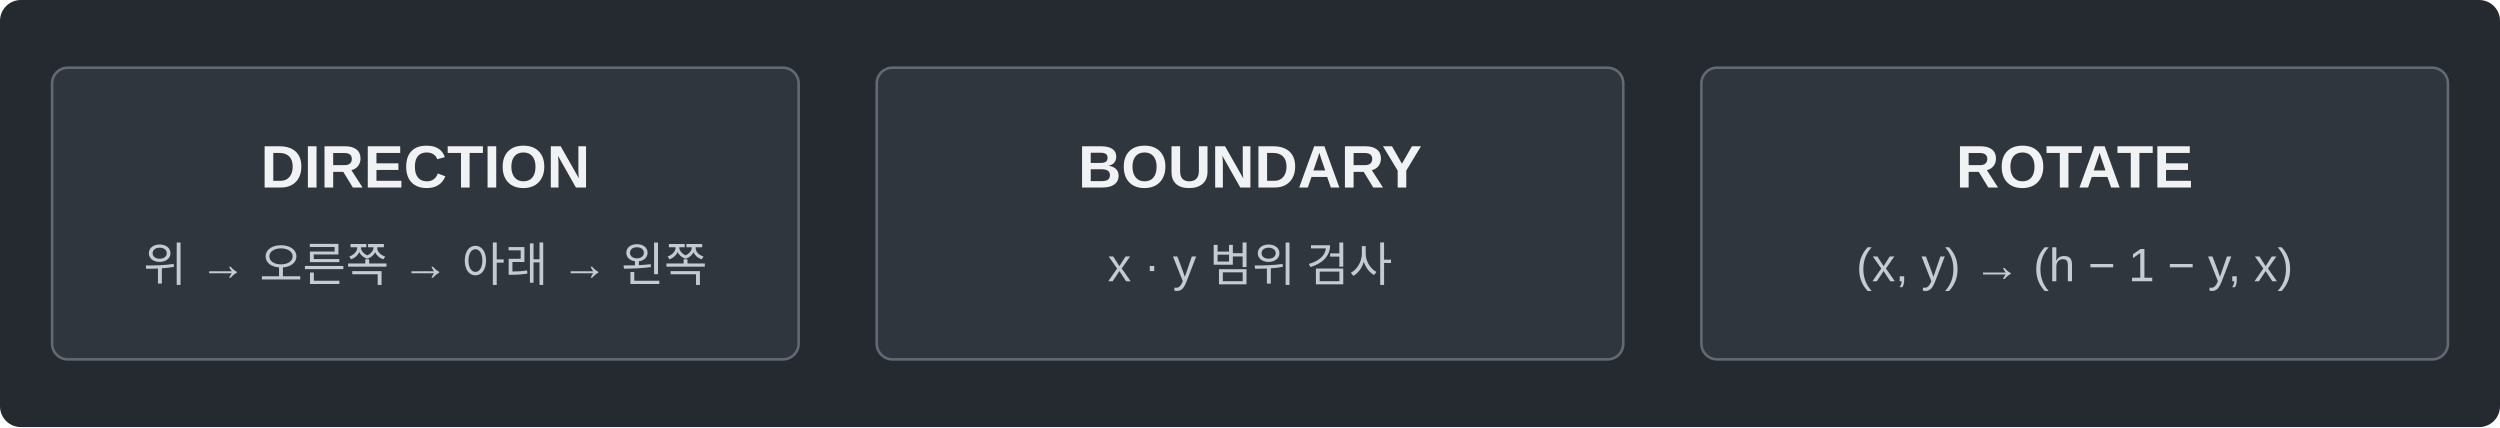
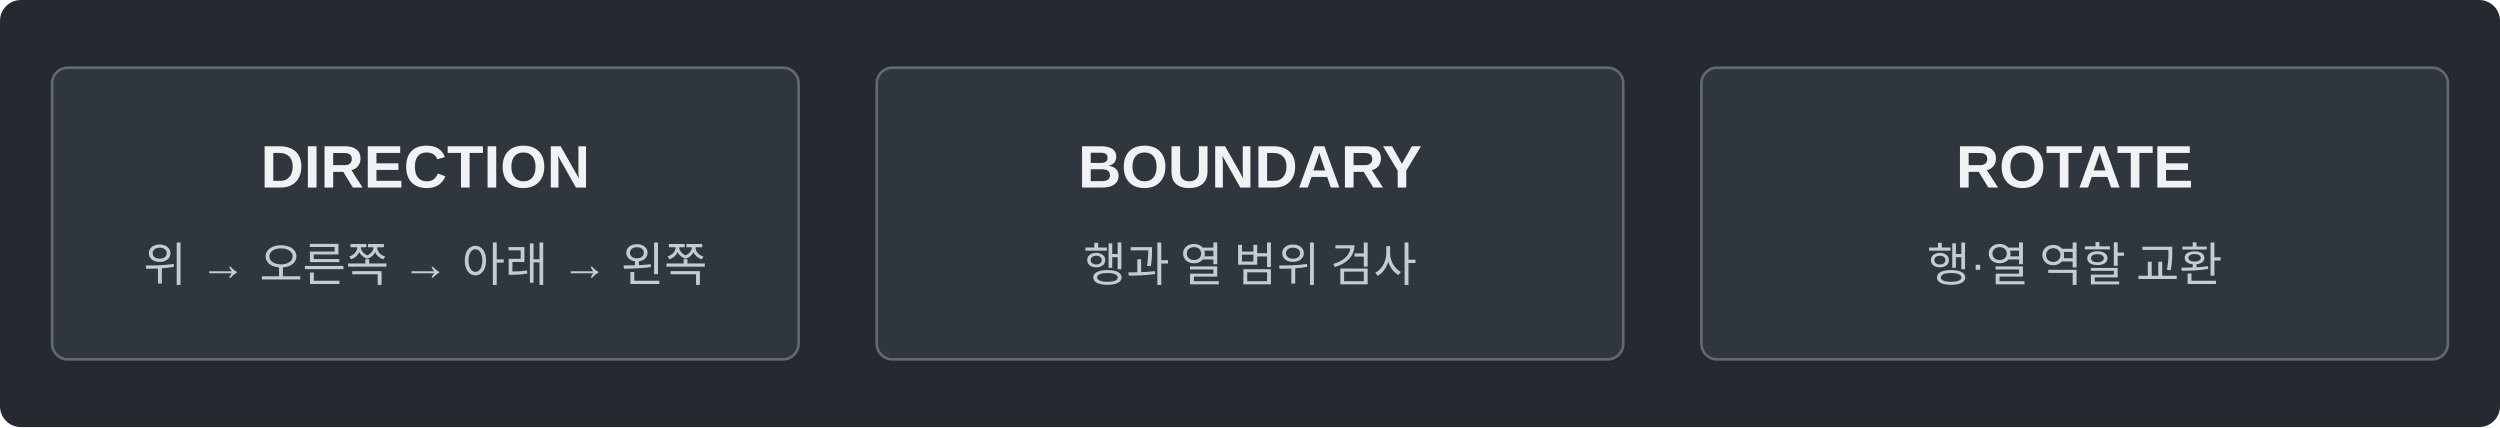
<svg xmlns="http://www.w3.org/2000/svg" width="960" height="164" viewBox="0 0 960 164">
  <rect width="960" height="164" rx="8" fill="#252a31" />
  <rect x="20.0" y="26" width="286.667" height="112" rx="6" fill="#30363e" stroke="#626974" />
  <text x="163.333" y="72" text-anchor="middle" font-family="Arial, sans-serif" font-size="23" font-weight="600" fill="#f1f2f4">DIRECTION</text>
  <text x="163.333" y="108" text-anchor="middle" font-family="Arial, sans-serif" font-size="18" fill="#c5cbd3">위 → 오른쪽 → 아래 → 왼쪽</text>
  <rect x="336.667" y="26" width="286.667" height="112" rx="6" fill="#30363e" stroke="#626974" />
  <text x="480.0" y="72" text-anchor="middle" font-family="Arial, sans-serif" font-size="23" font-weight="600" fill="#f1f2f4">BOUNDARY</text>
-   <text x="480.0" y="108" text-anchor="middle" font-family="Arial, sans-serif" font-size="18" fill="#c5cbd3">x · y 범위 검사</text>
+   <text x="480.0" y="108" text-anchor="middle" font-family="Arial, sans-serif" font-size="18" fill="#c5cbd3">행과 열 범위 검사</text>
  <rect x="653.333" y="26" width="286.667" height="112" rx="6" fill="#30363e" stroke="#626974" />
  <text x="796.667" y="72" text-anchor="middle" font-family="Arial, sans-serif" font-size="23" font-weight="600" fill="#f1f2f4">ROTATE</text>
-   <text x="796.667" y="108" text-anchor="middle" font-family="Arial, sans-serif" font-size="18" fill="#c5cbd3">(x, y) → (h − 1 − y, x)</text>
+   <text x="796.667" y="108" text-anchor="middle" font-family="Arial, sans-serif" font-size="18" fill="#c5cbd3">행·열 역할 교환</text>
</svg>
